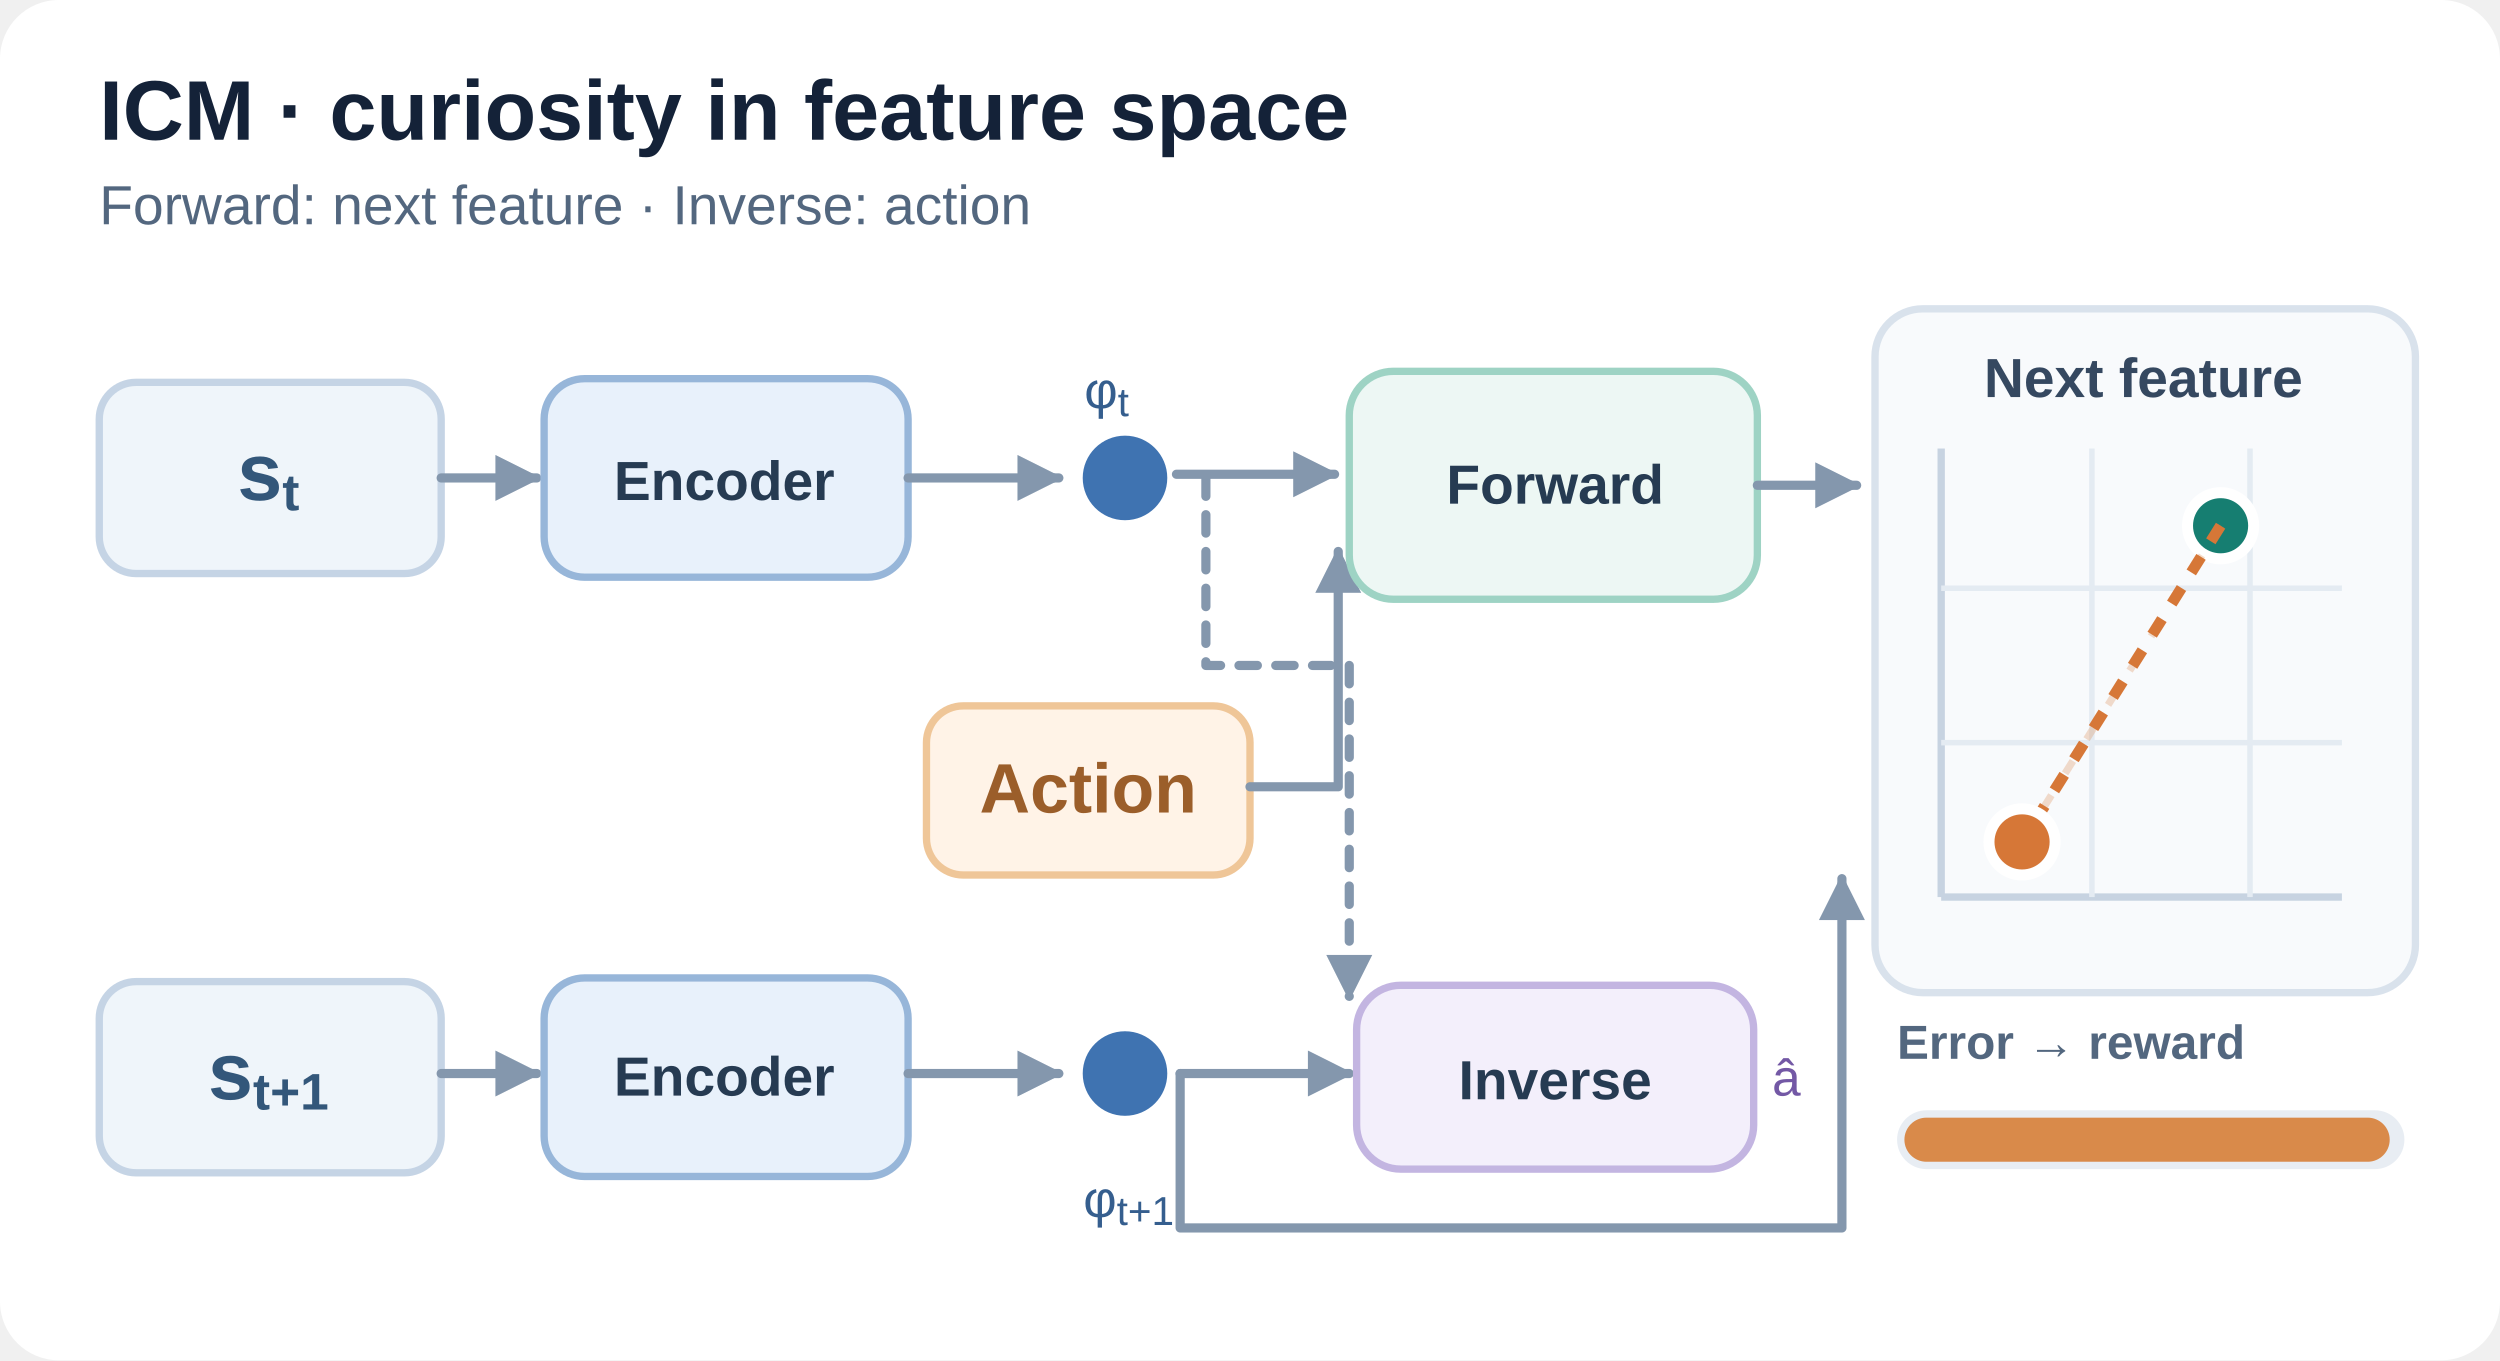
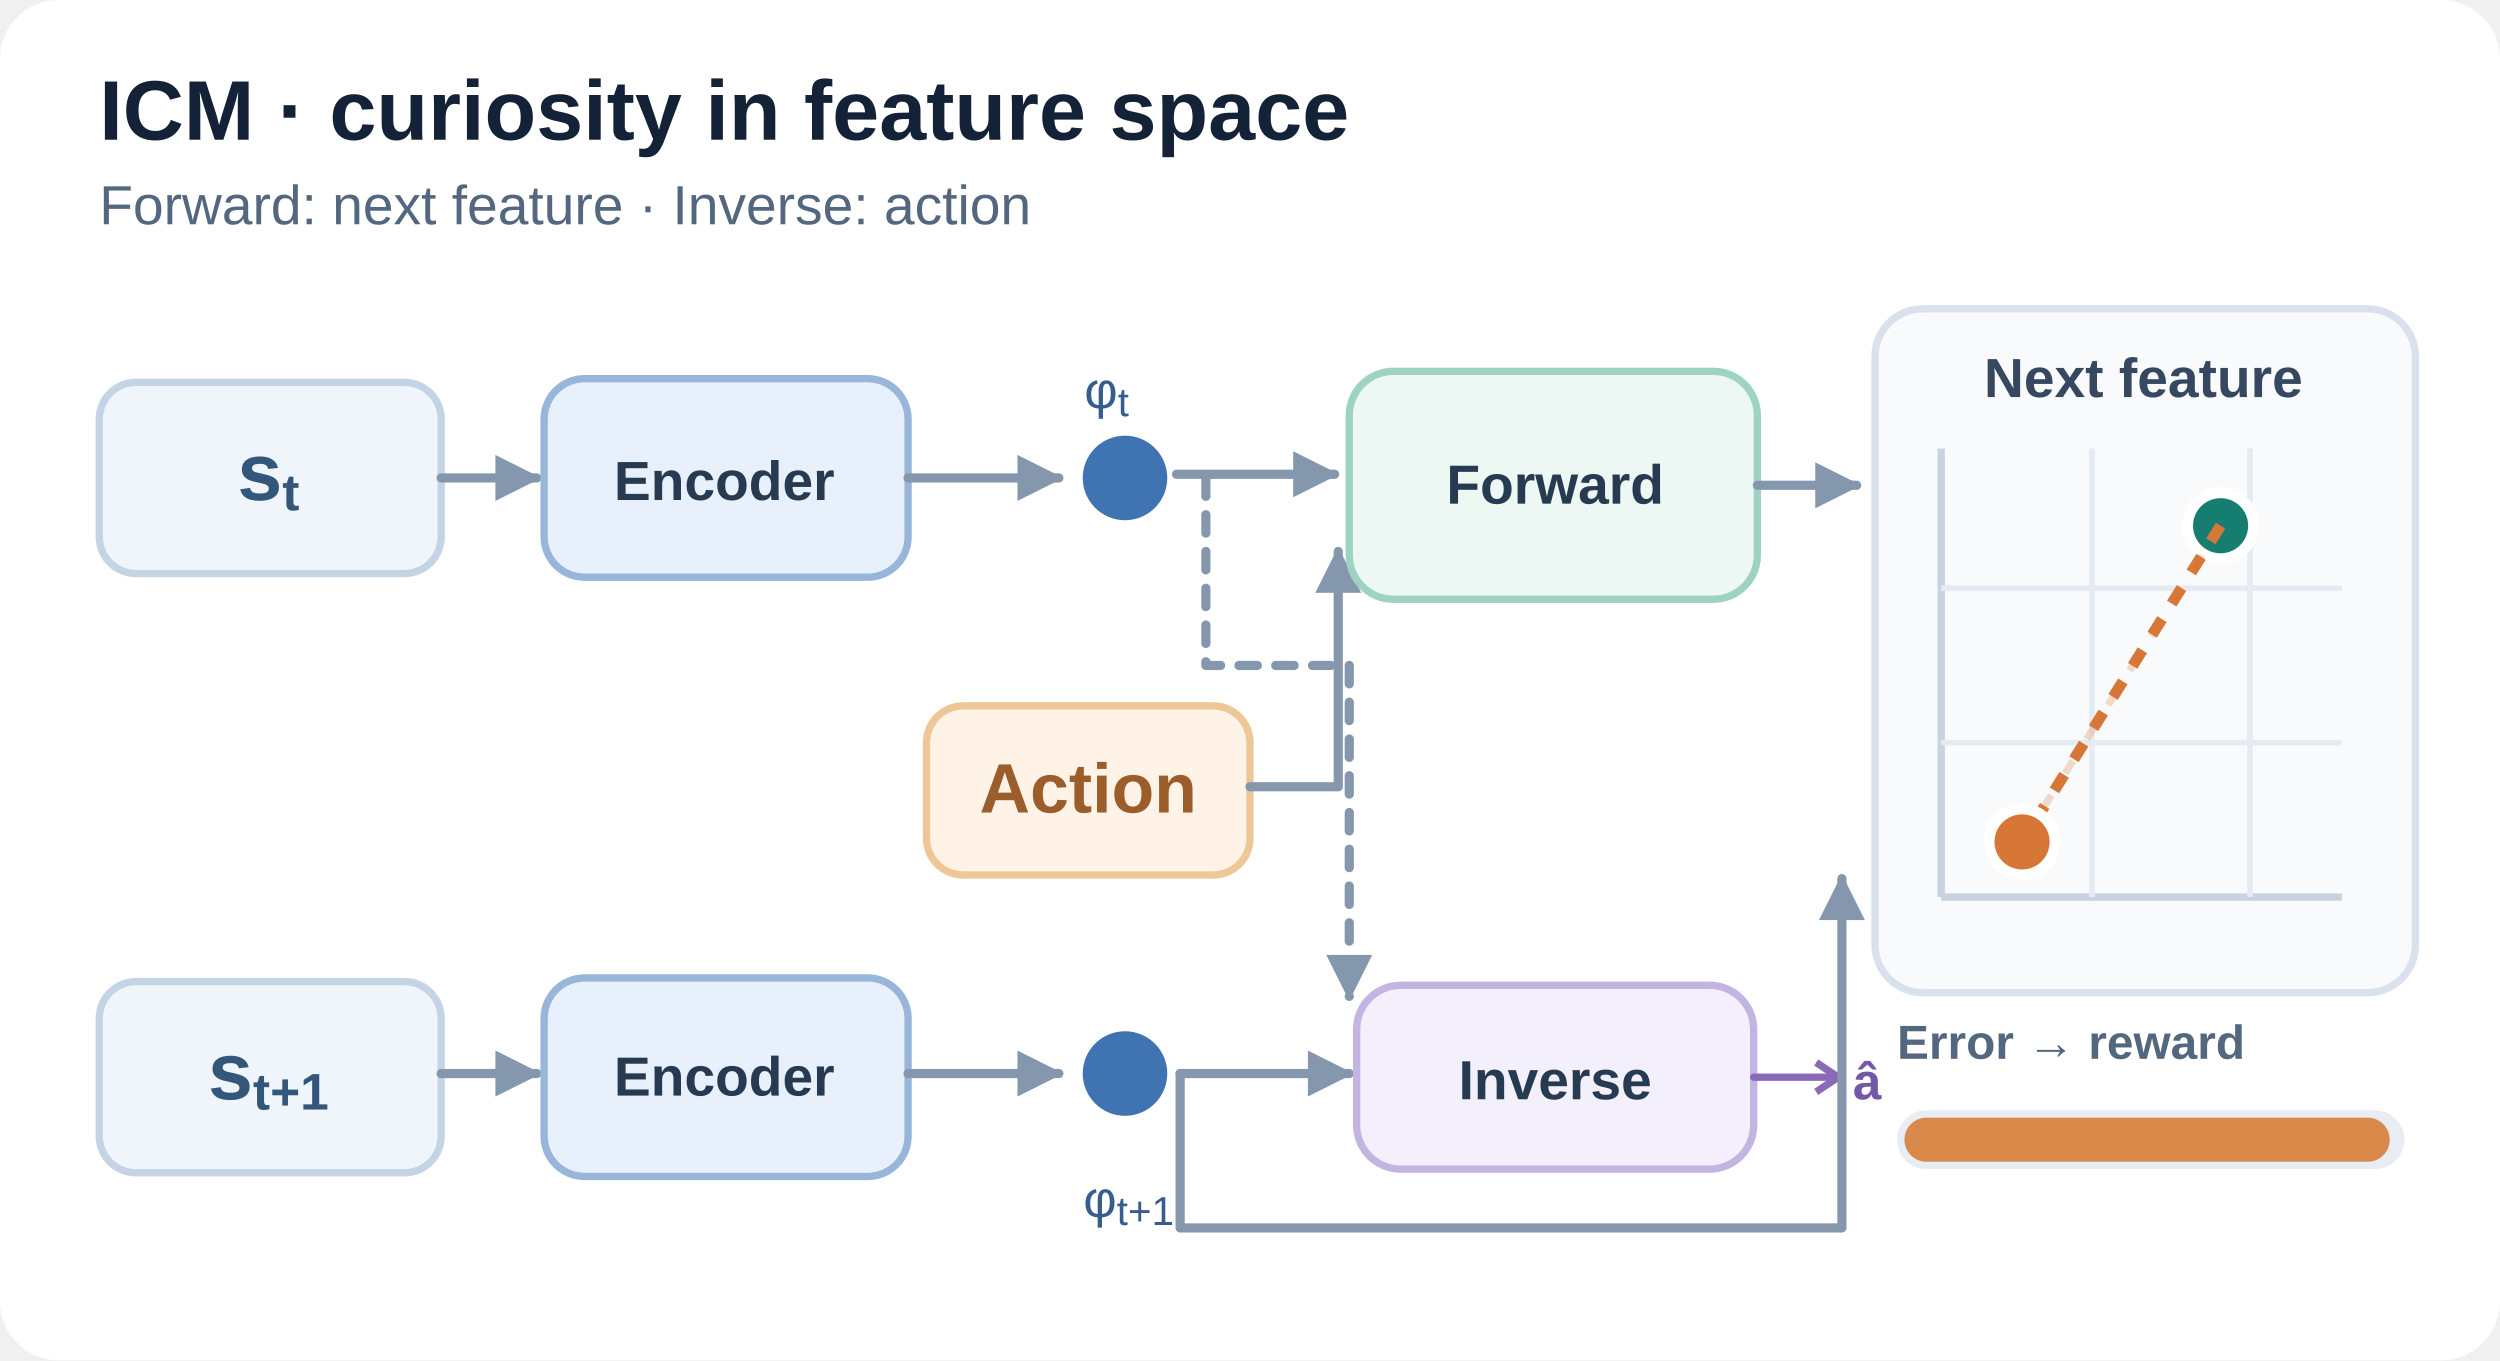
<svg xmlns="http://www.w3.org/2000/svg" viewBox="0 0 680 370" role="img" aria-labelledby="icm-title icm-desc">
  <style>
 text{font-family:Arial,Helvetica,sans-serif}
 .lbl{font-size:15px;fill:#263b52;font-weight:700}
 .edge{fill:none;stroke:#8497ad;stroke-width:2.5;stroke-linejoin:round;stroke-linecap:round}
 .resting{display:none}
 @media(prefers-reduced-motion:reduce){.animated{display:none}.resting{display:inline}}
</style>
  <defs>
    <marker id="icm-arrow" viewBox="0 0 10 10" refX="9" refY="5" markerWidth="5" markerHeight="5" orient="auto-start-reverse">
      <path d="M0 0L10 5L0 10Z" fill="#8497ad" />
    </marker>
  </defs>
  <rect width="680" height="370" rx="16" fill="#fff" />
  <text x="27" y="38" font-size="23" font-weight="700" fill="#142238">ICM · curiosity in feature space</text>
  <text x="27" y="61" font-size="15" fill="#53677f">Forward: next feature  ·  Inverse: action</text>
  <rect x="27" y="104" width="93" height="52" rx="10" fill="#eff5fa" stroke="#c5d4e5" stroke-width="2" />
  <text x="73" y="136" font-size="22" font-weight="700" fill="#33577a" text-anchor="middle">s<tspan font-size="14" baseline-shift="sub">t</tspan>
  </text>
  <rect x="27" y="267" width="93" height="52" rx="10" fill="#eff5fa" stroke="#c5d4e5" stroke-width="2" />
  <text x="73" y="299" font-size="22" font-weight="700" fill="#33577a" text-anchor="middle">s<tspan font-size="14" baseline-shift="sub">t+1</tspan>
  </text>
  <rect x="252" y="192" width="88" height="46" rx="10" fill="#fff3e7" stroke="#efc698" stroke-width="2" />
  <text x="296" y="221" font-size="19" font-weight="700" fill="#9b5e2a" text-anchor="middle">Action</text>
  <path class="edge" d="M120 130H146" marker-end="url(#icm-arrow)" />
  <path class="edge" d="M120 292H146" marker-end="url(#icm-arrow)" />
  <rect x="148" y="103" width="99" height="54" rx="11" fill="#e8f1fb" stroke="#97b6d9" stroke-width="2" />
  <rect x="148" y="266" width="99" height="54" rx="11" fill="#e8f1fb" stroke="#97b6d9" stroke-width="2" />
  <text x="197" y="136" class="lbl" text-anchor="middle">Encoder</text>
  <text x="197" y="298" class="lbl" text-anchor="middle">Encoder</text>
  <path class="edge" d="M247 130H288" marker-end="url(#icm-arrow)" />
  <path class="edge" d="M247 292H288" marker-end="url(#icm-arrow)" />
  <circle cx="306" cy="130" r="13" fill="#3f73b1" stroke="#fff" stroke-width="3" />
  <circle cx="306" cy="292" r="13" fill="#3f73b1" stroke="#fff" stroke-width="3" />
  <text x="301" y="111" font-size="14" fill="#355e8e" text-anchor="middle">φ<tspan font-size="11" baseline-shift="sub">t</tspan>
  </text>
  <text x="307" y="331" font-size="14" fill="#355e8e" text-anchor="middle">φ<tspan font-size="11" baseline-shift="sub">t+1</tspan>
  </text>
  <path class="edge" d="M320 129H363" marker-end="url(#icm-arrow)" />
  <path class="edge" d="M340 214H364V150" marker-end="url(#icm-arrow)" />
  <rect x="367" y="101" width="111" height="62" rx="12" fill="#edf7f4" stroke="#9ed3c4" stroke-width="2" />
  <text x="423" y="137" class="lbl" text-anchor="middle" fill="#097464">Forward</text>
  <path class="edge" d="M328 130V181H367V271" stroke-dasharray="5 5" marker-end="url(#icm-arrow)" />
  <path class="edge" d="M321 292H367" marker-end="url(#icm-arrow)" />
  <rect x="369" y="268" width="108" height="50" rx="12" fill="#f3effb" stroke="#c3b5e1" stroke-width="2" />
  <text x="423" y="299" class="lbl" text-anchor="middle" fill="#7358a5">Inverse</text>
-   <text x="482" y="298" font-size="14" fill="#7358a5">â</text>
+   <path d="M477 293H499" fill="none" stroke="#8a69b7" stroke-width="2" stroke-linecap="round" />
+   <path d="M494 289L500 293L494 297" fill="none" stroke="#8a69b7" stroke-width="2" stroke-linejoin="round" />
+   <text x="504" y="299" font-size="14" fill="#7358a5" font-weight="700">â</text>
  <path class="edge" d="M478 132H505" marker-end="url(#icm-arrow)" />
  <path class="edge" d="M321 292V334H501V239" marker-end="url(#icm-arrow)" />
  <rect x="510" y="84" width="147" height="186" rx="13" fill="#f8fafc" stroke="#d9e2ec" stroke-width="2" />
  <text x="583" y="108" font-size="15" text-anchor="middle" font-weight="700" fill="#354860">Next feature</text>
  <path d="M528 244H637M528 244V122" stroke="#c7d3e1" stroke-width="2" />
  <path d="M528 202H637M528 160H637M569 122V244M612 122V244" stroke="#e4ebf2" stroke-width="1.5" />
  <circle cx="604" cy="143" r="9" fill="#167e71" stroke="#fff" stroke-width="3" />
  <path d="M550 229L604 143" stroke="#db8c53" stroke-width="2" stroke-dasharray="4 7" opacity=".3" />
  <g class="resting">
    <line x1="550" y1="229" x2="604" y2="143" stroke="#d67737" stroke-width="3" stroke-dasharray="5 5" />
    <circle cx="550" cy="229" r="9" fill="#d67737" stroke="#fff" stroke-width="3" />
  </g>
  <g class="animated">
    <line x1="604" y1="143" x2="550" y2="229" stroke="#d67737" stroke-width="3" stroke-dasharray="5 5">
      <animate attributeName="x2" values="550;550;573;591;598;598;550" keyTimes="0;.15;.44;.68;.84;.94;1" dur="8s" repeatCount="indefinite" />
      <animate attributeName="y2" values="229;229;190;162;151;151;229" keyTimes="0;.15;.44;.68;.84;.94;1" dur="8s" repeatCount="indefinite" />
    </line>
    <circle cx="550" cy="229" r="9" fill="#d67737" stroke="#fff" stroke-width="3">
      <animate attributeName="cx" values="550;550;573;591;598;598;550" keyTimes="0;.15;.44;.68;.84;.94;1" dur="8s" repeatCount="indefinite" />
      <animate attributeName="cy" values="229;229;190;162;151;151;229" keyTimes="0;.15;.44;.68;.84;.94;1" dur="8s" repeatCount="indefinite" />
    </circle>
  </g>
  <text x="516" y="288" font-size="13" font-weight="700" fill="#53677f">Error → reward</text>
  <rect x="516" y="302" width="138" height="16" rx="8" fill="#e8edf3" />
  <rect x="518" y="304" width="132" height="12" rx="6" fill="#d98a4a" class="animated">
    <animate attributeName="width" values="132;132;68;26;6;6;132" keyTimes="0;.15;.44;.68;.84;.94;1" dur="8s" repeatCount="indefinite" />
  </rect>
  <rect x="518" y="304" width="132" height="12" rx="6" fill="#d98a4a" class="resting" />
  <g class="animated" aria-hidden="true">
    <circle r="4.5" fill="#2f80bc" stroke="#fff" stroke-width="1.5" opacity="0">
      <animateMotion path="M320 129H363" keyPoints="0;0;1;1" keyTimes="0;0.080;0.220;1" calcMode="linear" dur="8s" repeatCount="indefinite" />
      <animate attributeName="opacity" values="0;0;1;1;0;0" keyTimes="0;0.055;0.080;0.220;0.245;1" dur="8s" repeatCount="indefinite" />
    </circle>
    <circle r="4.5" fill="#d47c35" stroke="#fff" stroke-width="1.5" opacity="0">
      <animateMotion path="M340 214H364V150" keyPoints="0;0;1;1" keyTimes="0;0.220;0.360;1" calcMode="linear" dur="8s" repeatCount="indefinite" />
      <animate attributeName="opacity" values="0;0;1;1;0;0" keyTimes="0;0.195;0.220;0.360;0.385;1" dur="8s" repeatCount="indefinite" />
    </circle>
    <circle r="4.5" fill="#8a69b7" stroke="#fff" stroke-width="1.5" opacity="0">
      <animateMotion path="M328 130V181H367V271" keyPoints="0;0;1;1" keyTimes="0;0.420;0.600;1" calcMode="linear" dur="8s" repeatCount="indefinite" />
      <animate attributeName="opacity" values="0;0;1;1;0;0" keyTimes="0;0.395;0.420;0.600;0.625;1" dur="8s" repeatCount="indefinite" />
    </circle>
    <circle r="4.5" fill="#8a69b7" stroke="#fff" stroke-width="1.5" opacity="0">
      <animateMotion path="M321 292H367" keyPoints="0;0;1;1" keyTimes="0;0.420;0.600;1" calcMode="linear" dur="8s" repeatCount="indefinite" />
      <animate attributeName="opacity" values="0;0;1;1;0;0" keyTimes="0;0.395;0.420;0.600;0.625;1" dur="8s" repeatCount="indefinite" />
    </circle>
  </g>
+   <g class="animated" aria-hidden="true">
+     <circle r="3.6" fill="#8a69b7" stroke="#fff" stroke-width="1" opacity="0">
+       <animateMotion path="M479 293H498" keyPoints="0;0;1;1" keyTimes="0;.63;.75;1" calcMode="linear" dur="8s" repeatCount="indefinite" />
+       <animate attributeName="opacity" values="0;0;1;1;0;0" keyTimes="0;.61;.63;.75;.77;1" dur="8s" repeatCount="indefinite" />
+     </circle>
+   </g>
</svg>
